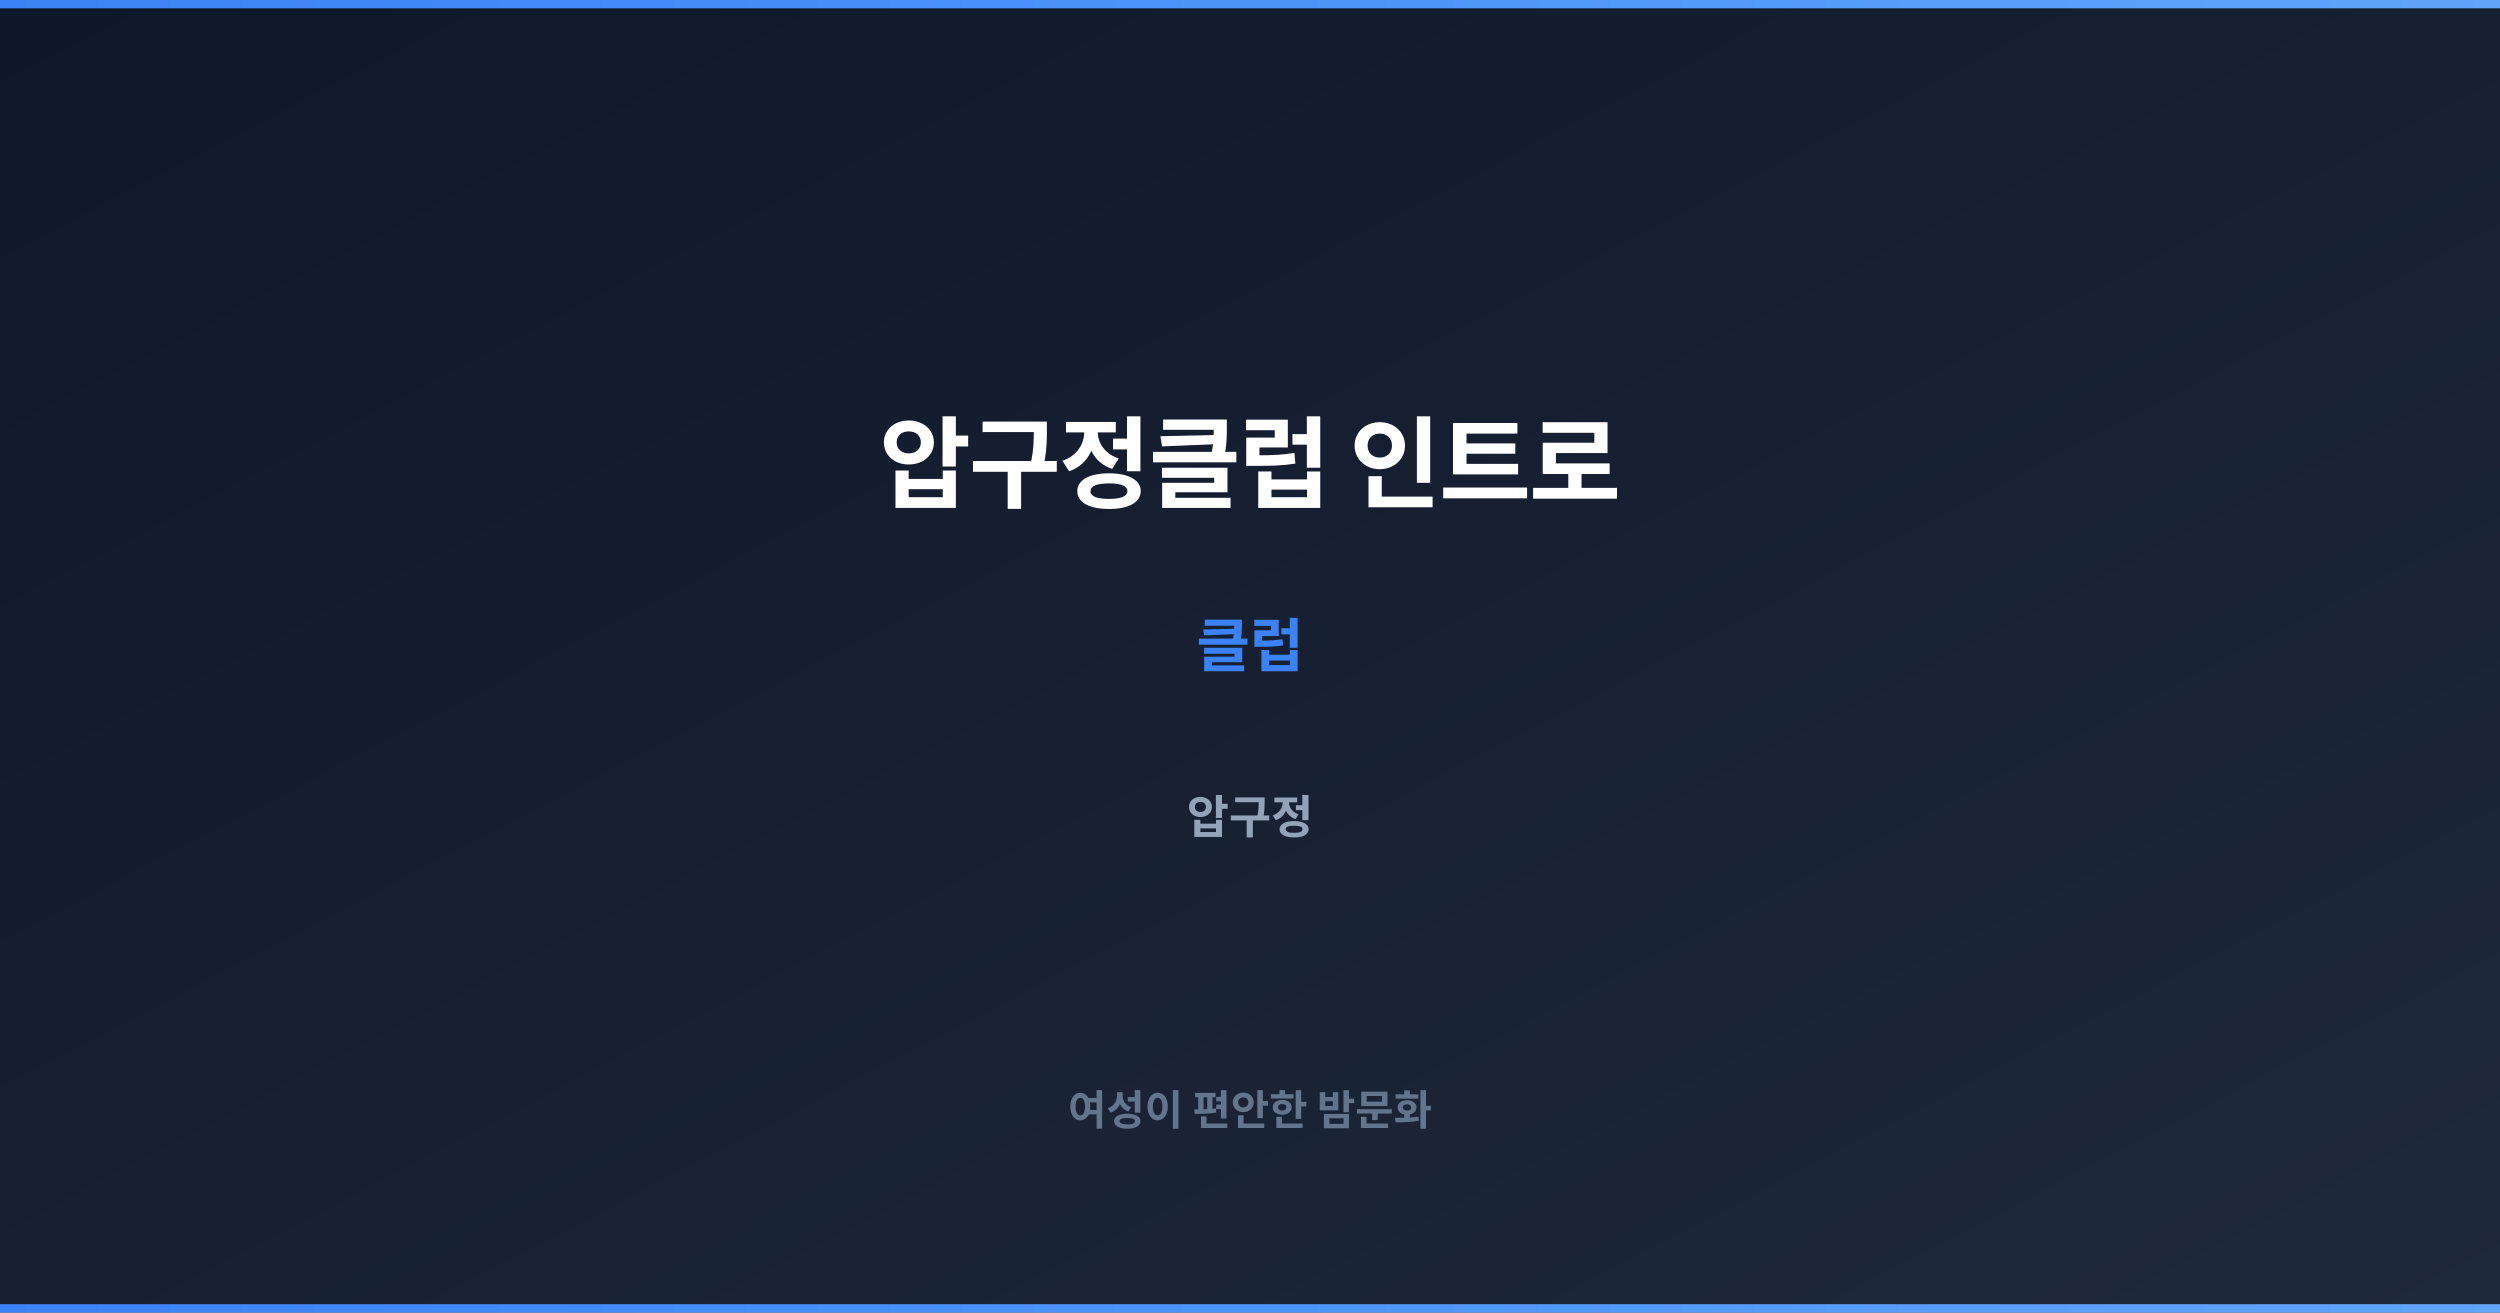
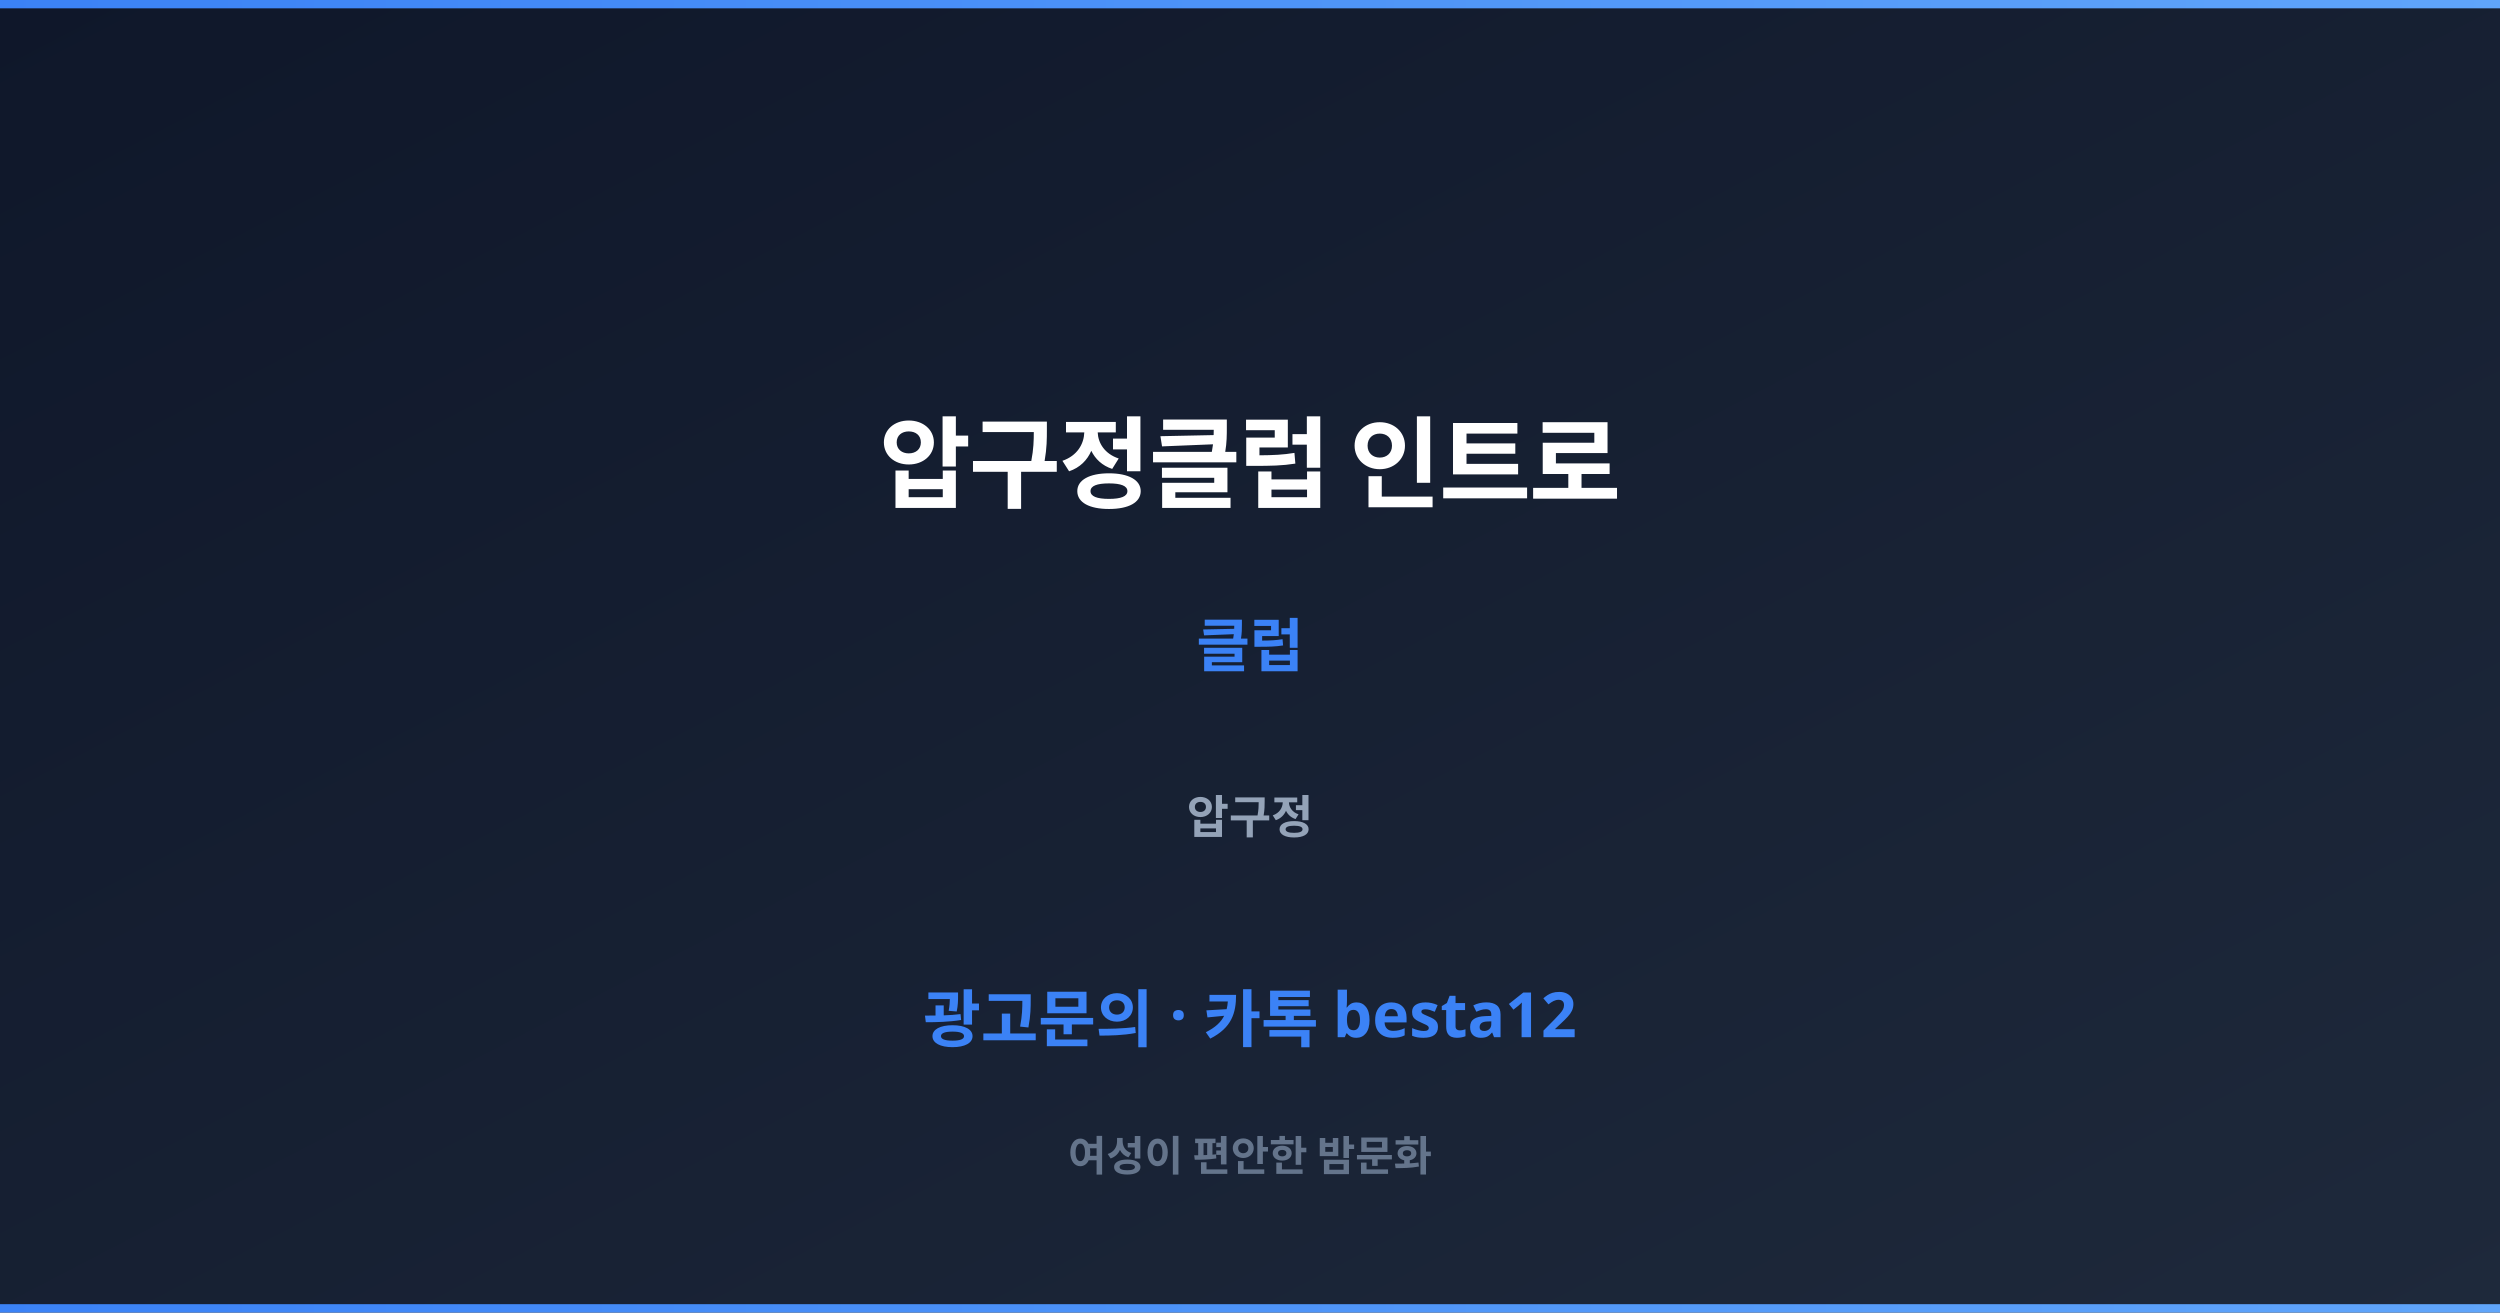
<svg xmlns="http://www.w3.org/2000/svg" width="1200" height="630" viewBox="0 0 1200 630">
  <defs>
    <linearGradient id="bg" x1="0%" y1="0%" x2="100%" y2="100%">
      <stop offset="0%" style="stop-color:#0F172A" />
      <stop offset="100%" style="stop-color:#1E293B" />
    </linearGradient>
    <linearGradient id="accent" x1="0%" y1="0%" x2="100%" y2="0%">
      <stop offset="0%" style="stop-color:#3B82F6" />
      <stop offset="100%" style="stop-color:#60A5FA" />
    </linearGradient>
  </defs>
  <rect width="1200" height="630" fill="url(#bg)" />
  <rect x="0" y="0" width="1200" height="4" fill="url(#accent)" />
  <rect x="0" y="626" width="1200" height="4" fill="url(#accent)" />
  <text x="600" y="240" text-anchor="middle" font-family="sans-serif" font-size="48" font-weight="900" fill="white" letter-spacing="-1">압구정클럽 인트로</text>
  <text x="600" y="320" text-anchor="middle" font-family="sans-serif" font-size="28" fill="#3B82F6" font-weight="700">클럽</text>
  <text x="600" y="400" text-anchor="middle" font-family="sans-serif" font-size="22" fill="#94a3b8" font-weight="600">압구정</text>
-   <text x="600" y="540" text-anchor="middle" font-family="sans-serif" font-size="20" fill="#64748b" font-weight="600">여성이 편안한 밤문화</text>
+   <text x="600" y="500" text-anchor="middle" font-family="sans-serif" font-size="30" fill="#3B82F6" font-weight="800">광고문의 · 카톡 besta12</text>
+   <text x="600" y="562" text-anchor="middle" font-family="sans-serif" font-size="20" fill="#64748b" font-weight="600">여성이 편안한 밤문화</text>
</svg>
